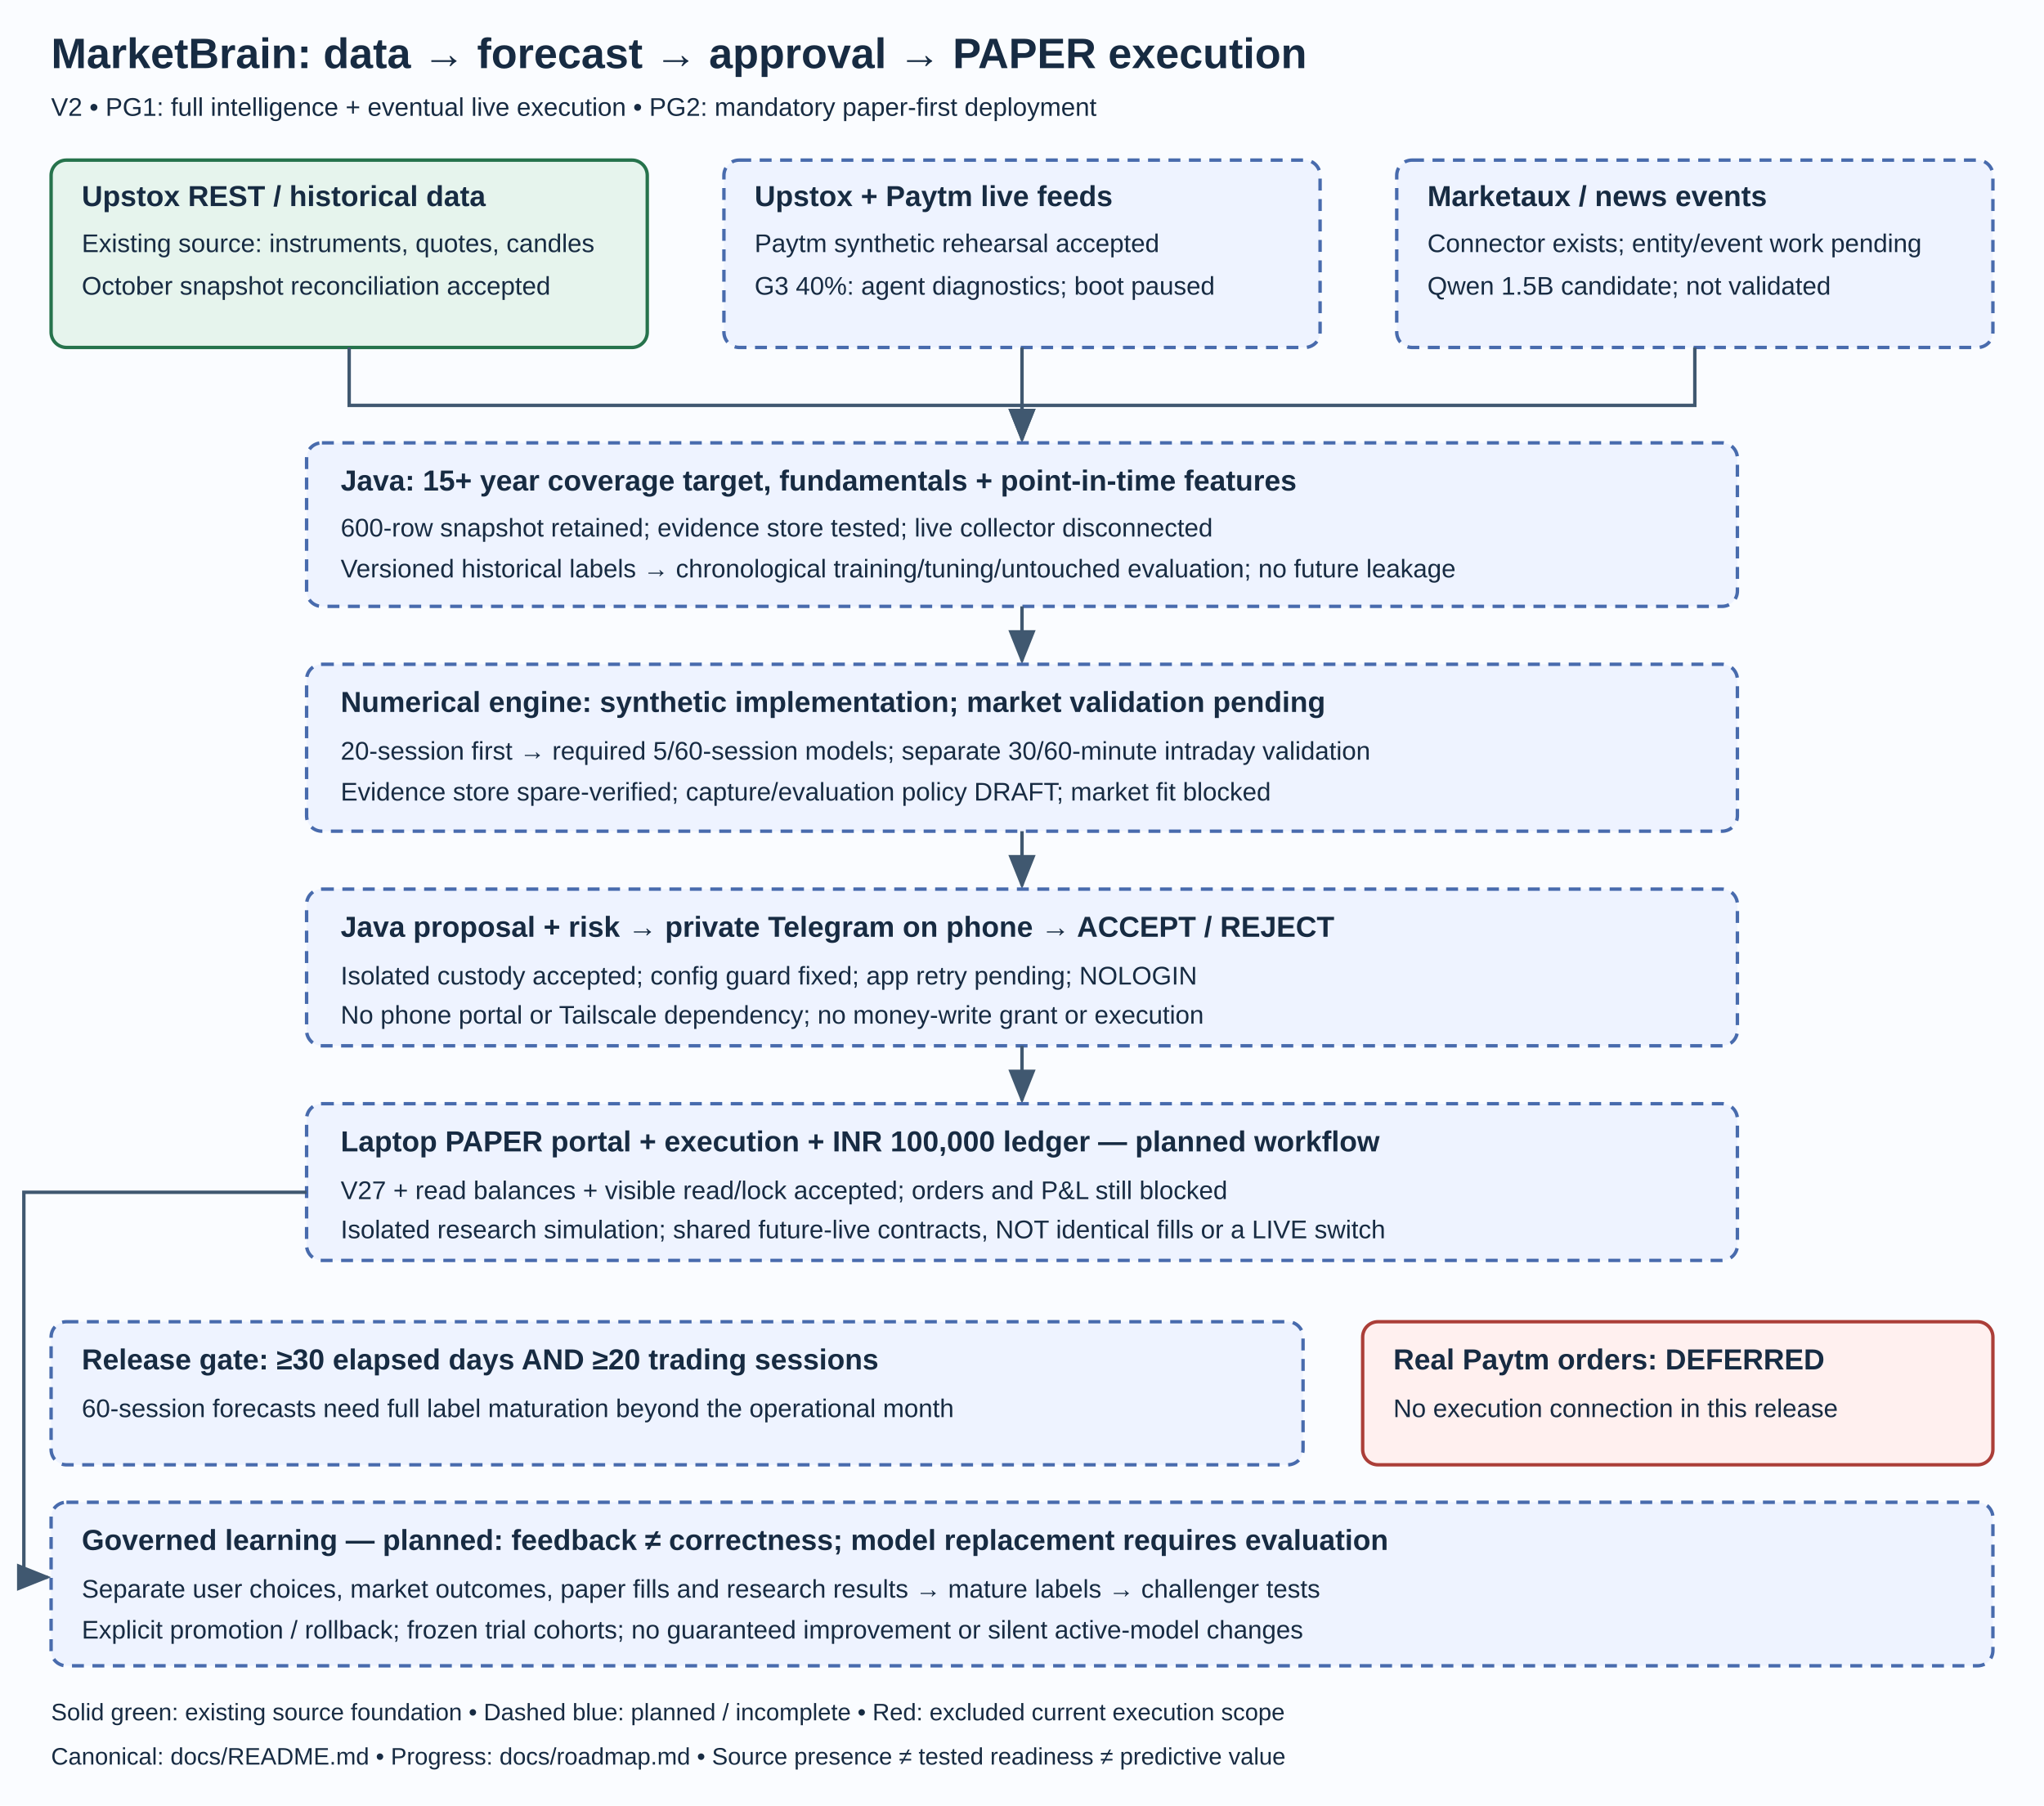
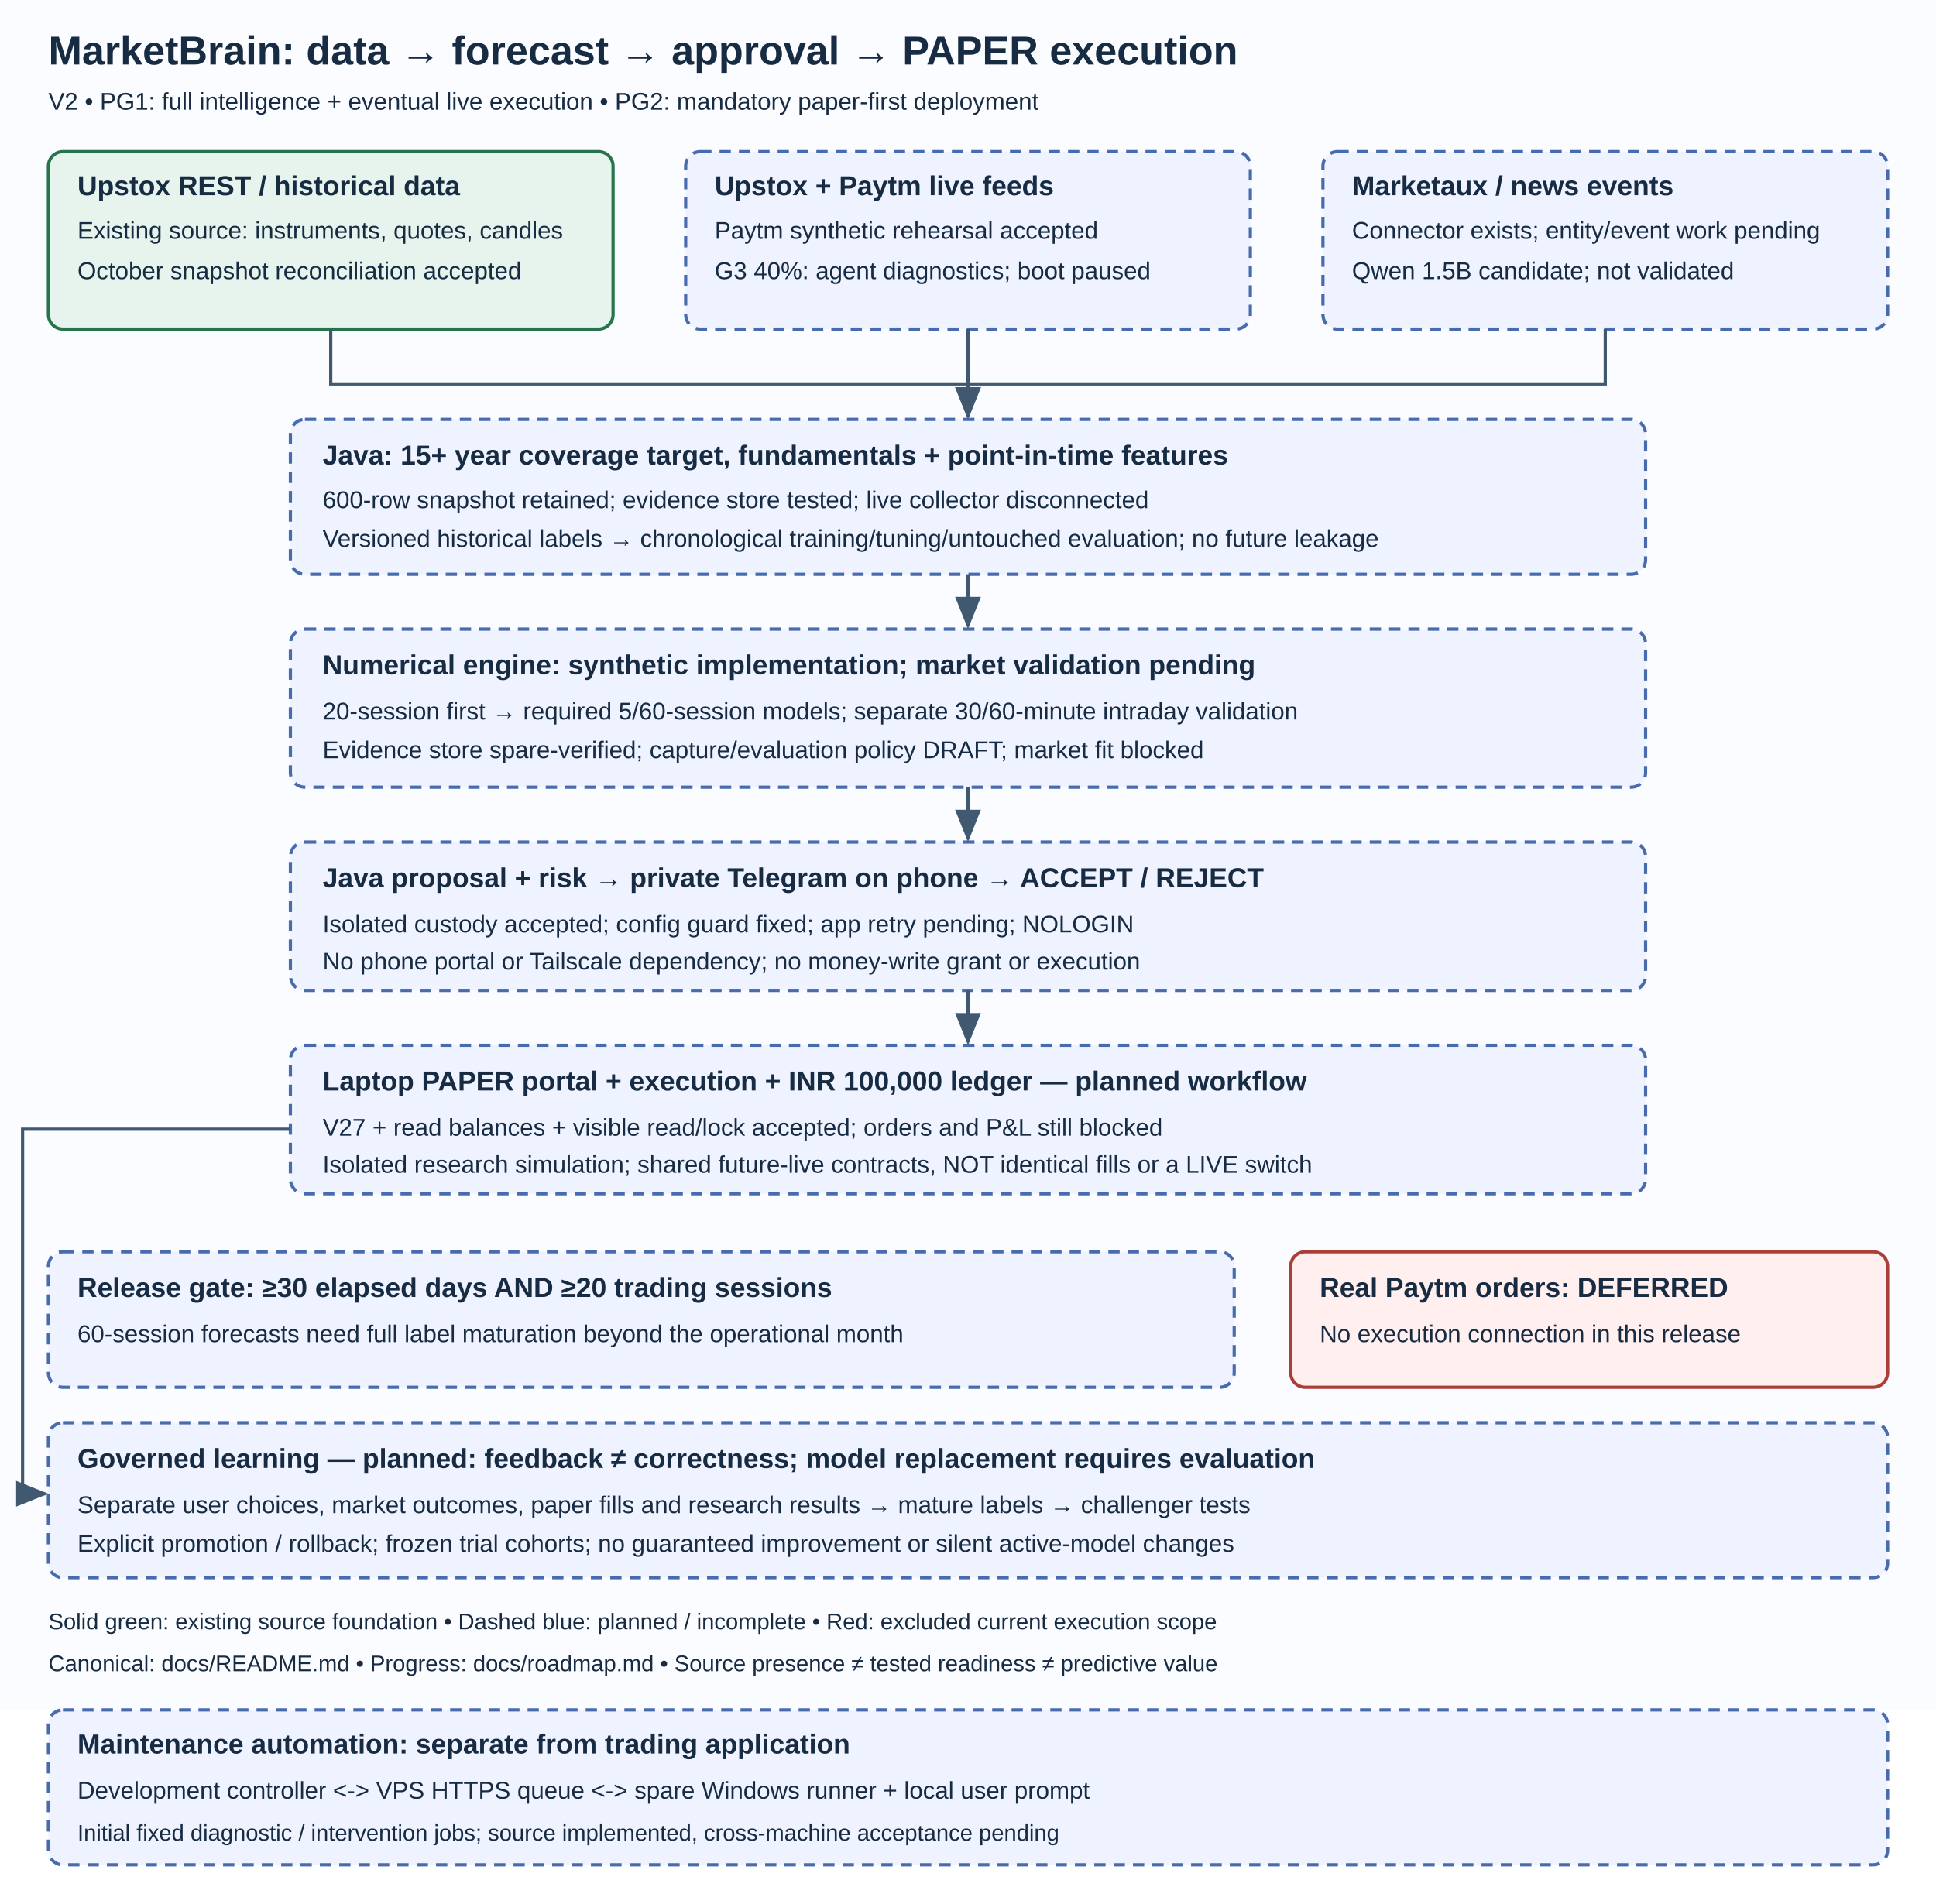
- <svg xmlns="http://www.w3.org/2000/svg" width="1200" height="1060" viewBox="0 0 1200 1060" role="img" aria-labelledby="title desc">
+ <svg xmlns="http://www.w3.org/2000/svg" width="1200" height="1180" viewBox="0 0 1200 1180" role="img" aria-labelledby="title desc">
  <defs>
    <marker id="arrow" markerWidth="10" markerHeight="8" refX="9" refY="4" orient="auto">
      <path d="M0,0 L10,4 L0,8 Z" fill="#405870" />
    </marker>
    <style>
      text { font-family: Arial, sans-serif; fill: #172b42; }
      .heading { font-size: 25px; font-weight: bold; }
      .label { font-size: 17px; font-weight: bold; }
      .body { font-size: 15px; }
      .small { font-size: 14px; }
      .existing { fill: #e6f4ed; stroke: #26734c; stroke-width: 2; }
      .planned { fill: #eef3ff; stroke: #486bad; stroke-width: 2; stroke-dasharray: 7 5; }
      .blocked { fill: #fff0ef; stroke: #ab3e38; stroke-width: 2; }
      .line { fill: none; stroke: #405870; stroke-width: 2; marker-end: url(#arrow); }
    </style>
  </defs>
  <rect width="1200" height="1060" fill="#fafcff" />
  <text x="30" y="40" class="heading">MarketBrain: data → forecast → approval → PAPER execution</text>
  <text x="30" y="68" class="body">V2 • PG1: full intelligence + eventual live execution • PG2: mandatory paper-first deployment</text>
  <rect x="30" y="94" width="350" height="110" rx="9" class="existing" />
  <text x="48" y="121" class="label">Upstox REST / historical data</text>
  <text x="48" y="148" class="body">Existing source: instruments, quotes, candles</text>
  <text x="48" y="173" class="body">October snapshot reconciliation accepted</text>
  <rect x="425" y="94" width="350" height="110" rx="9" class="planned" />
  <text x="443" y="121" class="label">Upstox + Paytm live feeds</text>
  <text x="443" y="148" class="body">Paytm synthetic rehearsal accepted</text>
  <text x="443" y="173" class="body">G3 40%: agent diagnostics; boot paused</text>
  <rect x="820" y="94" width="350" height="110" rx="9" class="planned" />
  <text x="838" y="121" class="label">Marketaux / news events</text>
  <text x="838" y="148" class="body">Connector exists; entity/event work pending</text>
  <text x="838" y="173" class="body">Qwen 1.5B candidate; not validated</text>
  <path d="M205 204 V238 H600 V258" class="line" />
  <path d="M600 204 V258" class="line" />
  <path d="M995 204 V238 H600" fill="none" stroke="#405870" stroke-width="2" />
  <rect x="180" y="260" width="840" height="96" rx="9" class="planned" />
  <text x="200" y="288" class="label">Java: 15+ year coverage target, fundamentals + point-in-time features</text>
  <text x="200" y="315" class="body">600-row snapshot retained; evidence store tested; live collector disconnected</text>
  <text x="200" y="339" class="body">Versioned historical labels → chronological training/tuning/untouched evaluation; no future leakage</text>
  <path d="M600 356 V388" class="line" />
  <rect x="180" y="390" width="840" height="98" rx="9" class="planned" />
  <text x="200" y="418" class="label">Numerical engine: synthetic implementation; market validation pending</text>
  <text x="200" y="446" class="body">20-session first → required 5/60-session models; separate 30/60-minute intraday validation</text>
  <text x="200" y="470" class="body">Evidence store spare-verified; capture/evaluation policy DRAFT; market fit blocked</text>
  <path d="M600 488 V520" class="line" />
  <rect x="180" y="522" width="840" height="92" rx="9" class="planned" />
  <text x="200" y="550" class="label">Java proposal + risk → private Telegram on phone → ACCEPT / REJECT</text>
  <text x="200" y="578" class="body">Isolated custody accepted; config guard fixed; app retry pending; NOLOGIN</text>
  <text x="200" y="601" class="body">No phone portal or Tailscale dependency; no money-write grant or execution</text>
  <path d="M600 614 V646" class="line" />
  <rect x="180" y="648" width="840" height="92" rx="9" class="planned" />
  <text x="200" y="676" class="label">Laptop PAPER portal + execution + INR 100,000 ledger — planned workflow</text>
  <text x="200" y="704" class="body">V27 + read balances + visible read/lock accepted; orders and P&amp;L still blocked</text>
  <text x="200" y="727" class="body">Isolated research simulation; shared future-live contracts, NOT identical fills or a LIVE switch</text>
  <rect x="30" y="776" width="735" height="84" rx="9" class="planned" />
  <text x="48" y="804" class="label">Release gate: ≥30 elapsed days AND ≥20 trading sessions</text>
  <text x="48" y="832" class="body">60-session forecasts need full label maturation beyond the operational month</text>
  <rect x="800" y="776" width="370" height="84" rx="9" class="blocked" />
  <text x="818" y="804" class="label">Real Paytm orders: DEFERRED</text>
  <text x="818" y="832" class="body">No execution connection in this release</text>
  <path d="M180 700 H14 V926 H28" class="line" />
  <rect x="30" y="882" width="1140" height="96" rx="9" class="planned" />
  <text x="48" y="910" class="label">Governed learning — planned: feedback ≠ correctness; model replacement requires evaluation</text>
  <text x="48" y="938" class="body">Separate user choices, market outcomes, paper fills and research results → mature labels → challenger tests</text>
  <text x="48" y="962" class="body">Explicit promotion / rollback; frozen trial cohorts; no guaranteed improvement or silent active-model changes</text>
  <text x="30" y="1010" class="small">Solid green: existing source foundation • Dashed blue: planned / incomplete • Red: excluded current execution scope</text>
  <text x="30" y="1036" class="small">Canonical: docs/README.md • Progress: docs/roadmap.md • Source presence ≠ tested readiness ≠ predictive value</text>
+   <rect x="30" y="1060" width="1140" height="96" rx="9" class="planned" />
+   <text x="48" y="1087" class="label">Maintenance automation: separate from trading application</text>
+   <text x="48" y="1115" class="body">Development controller &lt;-&gt; VPS HTTPS queue &lt;-&gt; spare Windows runner + local user prompt</text>
+   <text x="48" y="1141" class="small">Initial fixed diagnostic / intervention jobs; source implemented, cross-machine acceptance pending</text>
</svg>
